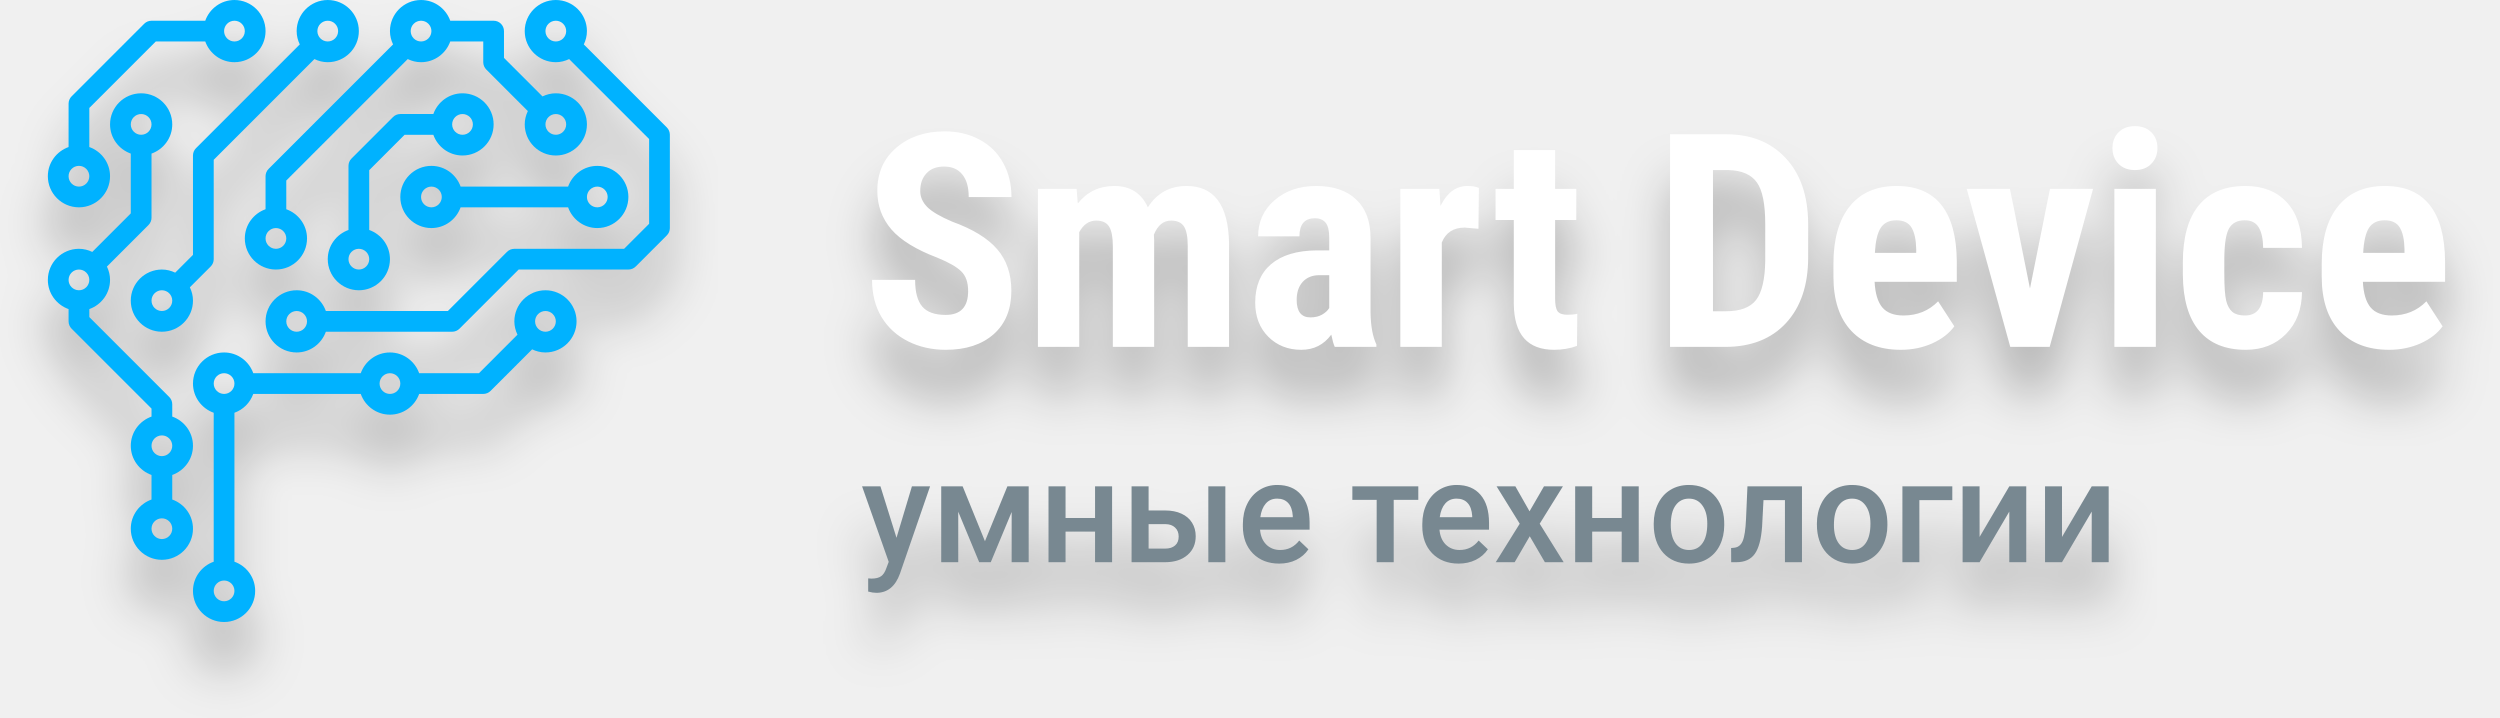
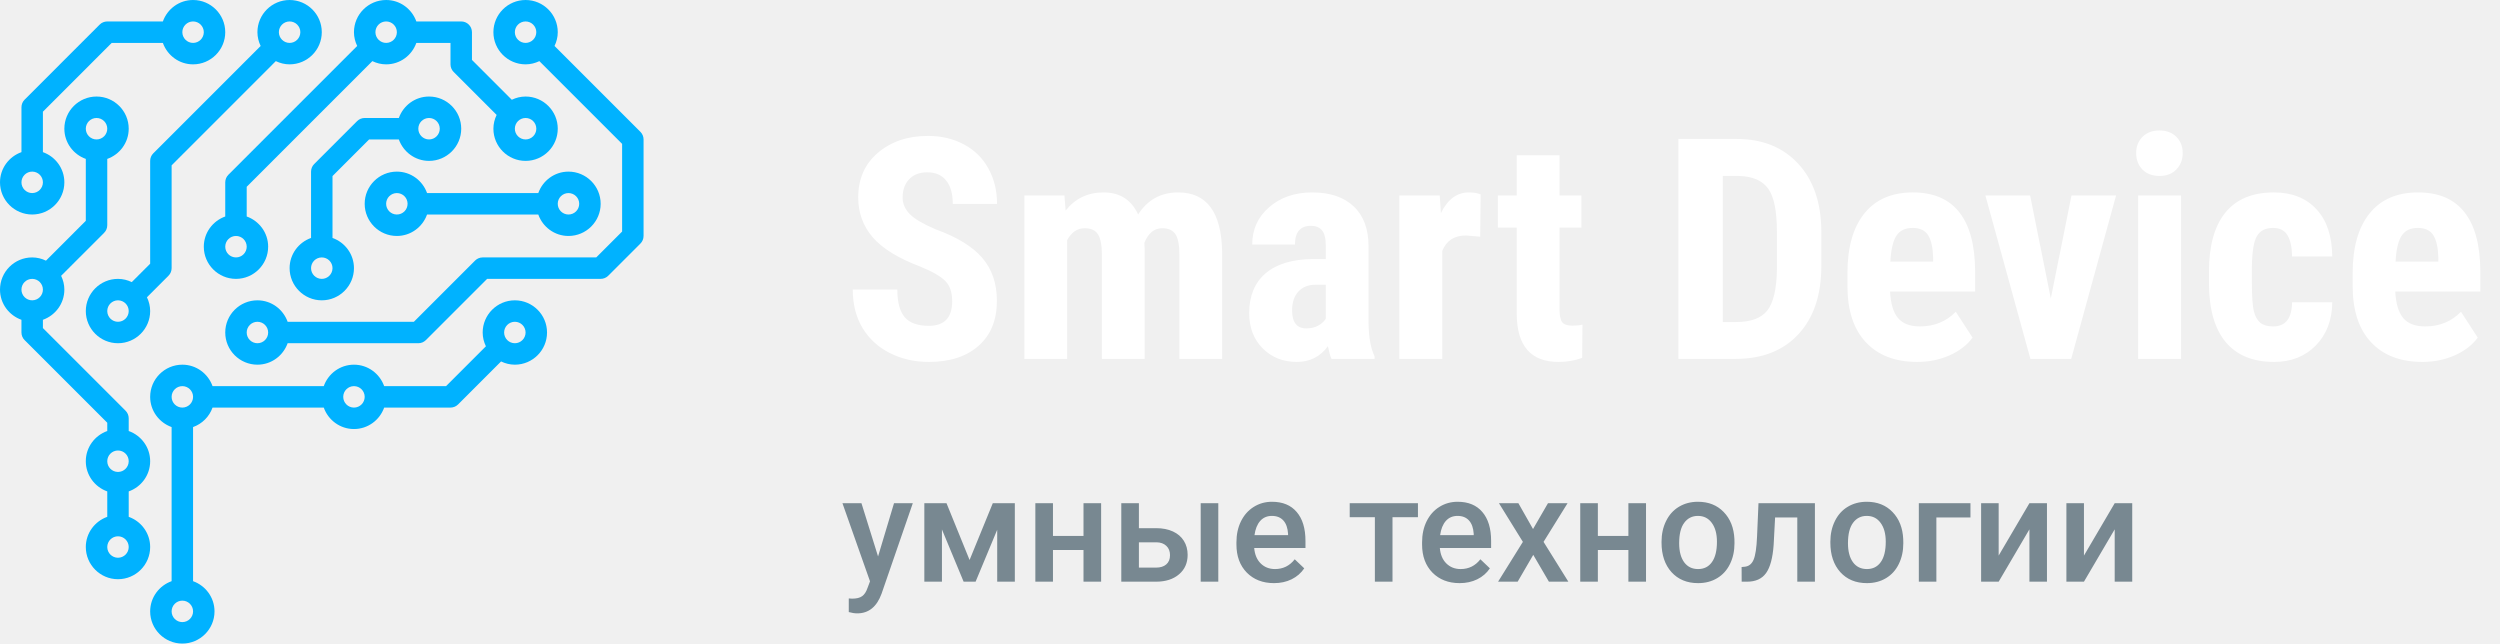
- <svg xmlns="http://www.w3.org/2000/svg" width="209" height="60" viewBox="0 0 209 60" fill="none">
-   <g filter="url(#filter0_d)">
-     <path d="M80.936 24.337C80.936 23.613 80.748 23.067 80.374 22.701C80.008 22.327 79.336 21.94 78.36 21.541C76.578 20.866 75.296 20.077 74.515 19.173C73.733 18.262 73.343 17.188 73.343 15.951C73.343 14.453 73.872 13.253 74.93 12.35C75.996 11.438 77.347 10.982 78.982 10.982C80.073 10.982 81.045 11.214 81.9 11.678C82.754 12.134 83.409 12.781 83.865 13.619C84.329 14.457 84.561 15.409 84.561 16.476H80.984C80.984 15.646 80.805 15.015 80.447 14.584C80.097 14.144 79.589 13.924 78.921 13.924C78.295 13.924 77.806 14.111 77.457 14.486C77.107 14.852 76.932 15.348 76.932 15.975C76.932 16.463 77.127 16.907 77.518 17.306C77.908 17.696 78.6 18.103 79.593 18.526C81.326 19.153 82.584 19.922 83.365 20.834C84.154 21.745 84.549 22.905 84.549 24.312C84.549 25.859 84.056 27.067 83.072 27.938C82.087 28.809 80.748 29.244 79.056 29.244C77.908 29.244 76.862 29.008 75.918 28.536C74.974 28.064 74.234 27.389 73.697 26.51C73.168 25.631 72.903 24.593 72.903 23.397H76.504C76.504 24.422 76.704 25.167 77.103 25.631C77.501 26.095 78.152 26.327 79.056 26.327C80.309 26.327 80.936 25.663 80.936 24.337ZM90.005 15.792L90.103 17.013C90.876 16.036 91.897 15.548 93.167 15.548C94.485 15.548 95.417 16.142 95.962 17.33C96.719 16.142 97.797 15.548 99.197 15.548C101.508 15.548 102.693 17.147 102.75 20.345V29H99.295V20.565C99.295 19.8 99.189 19.255 98.978 18.929C98.766 18.604 98.408 18.441 97.903 18.441C97.26 18.441 96.78 18.836 96.463 19.625L96.487 20.04V29H93.033V20.589C93.033 19.832 92.931 19.287 92.728 18.954C92.524 18.612 92.162 18.441 91.641 18.441C91.047 18.441 90.575 18.762 90.225 19.405V29H86.77V15.792H90.005ZM111.587 29C111.49 28.797 111.392 28.455 111.294 27.975C110.676 28.821 109.838 29.244 108.78 29.244C107.673 29.244 106.753 28.878 106.021 28.145C105.297 27.413 104.935 26.465 104.935 25.301C104.935 23.918 105.374 22.848 106.253 22.091C107.14 21.334 108.414 20.947 110.074 20.931H111.124V19.869C111.124 19.275 111.022 18.856 110.818 18.612C110.615 18.368 110.318 18.246 109.927 18.246C109.065 18.246 108.633 18.75 108.633 19.759H105.179C105.179 18.539 105.634 17.534 106.546 16.744C107.465 15.947 108.625 15.548 110.025 15.548C111.473 15.548 112.592 15.926 113.382 16.683C114.179 17.432 114.578 18.506 114.578 19.906V26.119C114.594 27.259 114.757 28.15 115.066 28.793V29H111.587ZM109.549 26.534C109.931 26.534 110.257 26.457 110.525 26.302C110.794 26.148 110.993 25.965 111.124 25.753V23.006H110.293C109.708 23.006 109.244 23.194 108.902 23.568C108.568 23.942 108.401 24.443 108.401 25.069C108.401 26.046 108.784 26.534 109.549 26.534ZM123.599 19.125L122.452 19.027C121.508 19.027 120.869 19.442 120.535 20.272V29H117.068V15.792H120.328L120.425 17.22C120.971 16.105 121.723 15.548 122.684 15.548C123.074 15.548 123.392 15.601 123.636 15.707L123.599 19.125ZM130.008 12.545V15.792H131.778V18.392H130.008V24.947C130.008 25.468 130.077 25.826 130.215 26.021C130.362 26.217 130.639 26.314 131.045 26.314C131.379 26.314 131.652 26.286 131.863 26.229L131.839 28.915C131.253 29.134 130.618 29.244 129.935 29.244C127.705 29.244 126.578 27.966 126.553 25.411V18.392H125.027V15.792H126.553V12.545H130.008ZM139.615 29V11.227H144.314C146.39 11.227 148.042 11.886 149.271 13.204C150.507 14.523 151.138 16.329 151.163 18.624V21.505C151.163 23.84 150.544 25.676 149.307 27.01C148.078 28.337 146.382 29 144.217 29H139.615ZM143.204 14.217V26.021H144.278C145.474 26.021 146.316 25.708 146.805 25.081C147.293 24.447 147.549 23.356 147.574 21.81V18.722C147.574 17.061 147.342 15.906 146.878 15.255C146.414 14.596 145.625 14.25 144.51 14.217H143.204ZM158.914 29.244C157.14 29.244 155.757 28.715 154.764 27.657C153.771 26.599 153.274 25.086 153.274 23.116V22.066C153.274 19.983 153.73 18.376 154.642 17.245C155.553 16.113 156.859 15.548 158.56 15.548C160.22 15.548 161.469 16.081 162.308 17.147C163.146 18.205 163.573 19.776 163.589 21.859V23.556H156.717C156.766 24.532 156.981 25.248 157.364 25.704C157.746 26.152 158.336 26.375 159.134 26.375C160.289 26.375 161.254 25.981 162.027 25.191L163.382 27.279C162.959 27.865 162.344 28.341 161.539 28.707C160.733 29.065 159.858 29.244 158.914 29.244ZM156.741 21.139H160.196V20.821C160.18 20.032 160.049 19.434 159.805 19.027C159.561 18.62 159.138 18.416 158.536 18.416C157.933 18.416 157.494 18.632 157.217 19.064C156.949 19.495 156.79 20.186 156.741 21.139ZM169.705 24.117L171.377 15.792H174.979L171.353 29H168.057L164.419 15.792H168.033L169.705 24.117ZM180.228 29H176.761V15.792H180.228V29ZM176.602 12.374C176.602 11.837 176.773 11.398 177.115 11.056C177.457 10.714 177.912 10.543 178.482 10.543C179.052 10.543 179.507 10.714 179.849 11.056C180.191 11.398 180.362 11.837 180.362 12.374C180.362 12.903 180.191 13.342 179.849 13.692C179.515 14.042 179.06 14.217 178.482 14.217C177.904 14.217 177.444 14.042 177.103 13.692C176.769 13.342 176.602 12.903 176.602 12.374ZM187.674 26.375C188.675 26.375 189.183 25.724 189.2 24.422H192.447C192.431 25.863 191.987 27.026 191.116 27.914C190.245 28.801 189.122 29.244 187.747 29.244C186.046 29.244 184.748 28.715 183.853 27.657C182.958 26.599 182.502 25.041 182.486 22.982V21.932C182.486 19.857 182.925 18.274 183.804 17.184C184.691 16.093 185.997 15.548 187.723 15.548C189.179 15.548 190.327 15.999 191.165 16.903C192.003 17.798 192.431 19.072 192.447 20.724H189.2C189.192 19.983 189.069 19.413 188.833 19.015C188.597 18.616 188.207 18.416 187.662 18.416C187.059 18.416 186.628 18.632 186.368 19.064C186.107 19.487 185.969 20.313 185.953 21.541V22.884C185.953 23.959 186.006 24.711 186.111 25.143C186.217 25.566 186.392 25.879 186.636 26.082C186.88 26.278 187.226 26.375 187.674 26.375ZM199.734 29.244C197.96 29.244 196.577 28.715 195.584 27.657C194.591 26.599 194.095 25.086 194.095 23.116V22.066C194.095 19.983 194.55 18.376 195.462 17.245C196.373 16.113 197.68 15.548 199.38 15.548C201.041 15.548 202.29 16.081 203.128 17.147C203.966 18.205 204.393 19.776 204.41 21.859V23.556H197.537C197.586 24.532 197.802 25.248 198.184 25.704C198.567 26.152 199.157 26.375 199.954 26.375C201.11 26.375 202.074 25.981 202.847 25.191L204.202 27.279C203.779 27.865 203.165 28.341 202.359 28.707C201.553 29.065 200.678 29.244 199.734 29.244ZM197.562 21.139H201.016V20.821C201 20.032 200.87 19.434 200.625 19.027C200.381 18.62 199.958 18.416 199.356 18.416C198.754 18.416 198.314 18.632 198.038 19.064C197.769 19.495 197.61 20.186 197.562 21.139Z" fill="white" />
-   </g>
-   <g filter="url(#filter1_d)">
-     <path d="M74.947 44.961L76.236 40.66H77.754L75.234 47.961C74.848 49.027 74.191 49.56 73.266 49.56C73.059 49.56 72.83 49.525 72.58 49.455V48.353L72.85 48.371C73.209 48.371 73.478 48.305 73.658 48.172C73.842 48.043 73.986 47.824 74.092 47.516L74.297 46.971L72.07 40.66H73.606L74.947 44.961ZM82.342 45.248L84.217 40.66H85.998V47H84.574V42.805L82.828 47H81.861L80.109 42.781V47H78.686V40.66H80.478L82.342 45.248ZM92.971 47H91.547V44.44H89.08V47H87.656V40.66H89.08V43.303H91.547V40.66H92.971V47ZM96.023 42.676H97.418C97.938 42.676 98.391 42.766 98.777 42.945C99.164 43.125 99.457 43.377 99.656 43.701C99.859 44.025 99.961 44.402 99.961 44.832C99.961 45.484 99.731 46.008 99.269 46.402C98.809 46.797 98.195 46.996 97.43 47H94.6V40.66H96.023V42.676ZM102.439 47H101.016V40.66H102.439V47ZM96.023 43.818V45.863H97.412C97.76 45.863 98.033 45.777 98.232 45.605C98.436 45.43 98.537 45.182 98.537 44.861C98.537 44.541 98.438 44.289 98.238 44.105C98.043 43.918 97.777 43.822 97.441 43.818H96.023ZM106.939 47.117C106.037 47.117 105.305 46.834 104.742 46.268C104.184 45.697 103.904 44.94 103.904 43.994V43.818C103.904 43.185 104.025 42.621 104.268 42.125C104.514 41.625 104.857 41.236 105.299 40.959C105.74 40.682 106.232 40.543 106.775 40.543C107.639 40.543 108.305 40.818 108.773 41.369C109.246 41.92 109.482 42.699 109.482 43.707V44.281H105.34C105.383 44.805 105.557 45.219 105.861 45.523C106.17 45.828 106.557 45.98 107.021 45.98C107.674 45.98 108.205 45.717 108.615 45.19L109.383 45.922C109.129 46.301 108.789 46.596 108.363 46.807C107.941 47.014 107.467 47.117 106.939 47.117ZM106.77 41.685C106.379 41.685 106.062 41.822 105.82 42.096C105.582 42.369 105.43 42.75 105.363 43.238H108.076V43.133C108.045 42.656 107.918 42.297 107.695 42.055C107.473 41.809 107.164 41.685 106.77 41.685ZM118.57 41.791H116.514V47H115.09V41.791H113.057V40.66H118.57V41.791ZM121.939 47.117C121.037 47.117 120.305 46.834 119.742 46.268C119.184 45.697 118.904 44.94 118.904 43.994V43.818C118.904 43.185 119.025 42.621 119.268 42.125C119.514 41.625 119.857 41.236 120.299 40.959C120.74 40.682 121.232 40.543 121.775 40.543C122.639 40.543 123.305 40.818 123.773 41.369C124.246 41.92 124.482 42.699 124.482 43.707V44.281H120.34C120.383 44.805 120.557 45.219 120.861 45.523C121.17 45.828 121.557 45.98 122.021 45.98C122.674 45.98 123.205 45.717 123.615 45.19L124.383 45.922C124.129 46.301 123.789 46.596 123.363 46.807C122.941 47.014 122.467 47.117 121.939 47.117ZM121.77 41.685C121.379 41.685 121.062 41.822 120.82 42.096C120.582 42.369 120.43 42.75 120.363 43.238H123.076V43.133C123.045 42.656 122.918 42.297 122.695 42.055C122.473 41.809 122.164 41.685 121.77 41.685ZM127.869 42.746L129.076 40.66H130.658L128.719 43.783L130.723 47H129.152L127.887 44.832L126.627 47H125.045L127.049 43.783L125.115 40.66H126.686L127.869 42.746ZM136.998 47H135.574V44.44H133.107V47H131.684V40.66H133.107V43.303H135.574V40.66H136.998V47ZM138.252 43.772C138.252 43.15 138.375 42.592 138.621 42.096C138.867 41.596 139.213 41.213 139.658 40.947C140.104 40.678 140.615 40.543 141.193 40.543C142.049 40.543 142.742 40.818 143.273 41.369C143.809 41.92 144.098 42.65 144.141 43.56L144.146 43.895C144.146 44.52 144.025 45.078 143.783 45.57C143.545 46.062 143.201 46.443 142.752 46.713C142.307 46.982 141.791 47.117 141.205 47.117C140.311 47.117 139.594 46.82 139.055 46.227C138.52 45.629 138.252 44.834 138.252 43.842V43.772ZM139.676 43.895C139.676 44.547 139.811 45.059 140.08 45.43C140.35 45.797 140.725 45.98 141.205 45.98C141.686 45.98 142.059 45.793 142.324 45.418C142.594 45.043 142.729 44.494 142.729 43.772C142.729 43.131 142.59 42.623 142.312 42.248C142.039 41.873 141.666 41.685 141.193 41.685C140.729 41.685 140.359 41.871 140.086 42.242C139.812 42.609 139.676 43.16 139.676 43.895ZM150.645 40.66V47H149.221V41.809H147.428L147.311 44.018C147.236 45.08 147.031 45.844 146.695 46.309C146.363 46.77 145.854 47 145.166 47H144.727L144.721 45.816L145.014 45.787C145.326 45.744 145.553 45.555 145.693 45.219C145.838 44.879 145.93 44.262 145.969 43.367L146.086 40.66H150.645ZM151.893 43.772C151.893 43.15 152.016 42.592 152.262 42.096C152.508 41.596 152.854 41.213 153.299 40.947C153.744 40.678 154.256 40.543 154.834 40.543C155.689 40.543 156.383 40.818 156.914 41.369C157.449 41.92 157.738 42.65 157.781 43.56L157.787 43.895C157.787 44.52 157.666 45.078 157.424 45.57C157.186 46.062 156.842 46.443 156.393 46.713C155.947 46.982 155.432 47.117 154.846 47.117C153.951 47.117 153.234 46.82 152.695 46.227C152.16 45.629 151.893 44.834 151.893 43.842V43.772ZM153.316 43.895C153.316 44.547 153.451 45.059 153.721 45.43C153.99 45.797 154.365 45.98 154.846 45.98C155.326 45.98 155.699 45.793 155.965 45.418C156.234 45.043 156.369 44.494 156.369 43.772C156.369 43.131 156.23 42.623 155.953 42.248C155.68 41.873 155.307 41.685 154.834 41.685C154.369 41.685 154 41.871 153.727 42.242C153.453 42.609 153.316 43.16 153.316 43.895ZM163.213 41.809H160.459V47H159.041V40.66H163.213V41.809ZM167.977 40.66H169.395V47H167.977V42.77L165.492 47H164.074V40.66H165.492V44.891L167.977 40.66ZM174.867 40.66H176.285V47H174.867V42.77L172.383 47H170.965V40.66H172.383V44.891L174.867 40.66Z" fill="#788891" />
-   </g>
-   <g filter="url(#filter2_d)">
-     <path d="M36.067 13.867C37.195 13.867 38.148 14.594 38.507 15.6H47.493C47.852 14.594 48.805 13.867 49.933 13.867C51.367 13.867 52.533 15.033 52.533 16.466C52.533 17.9 51.367 19.066 49.933 19.066C48.805 19.066 47.852 18.339 47.493 17.333H38.506C38.148 18.339 37.194 19.066 36.066 19.066C34.632 19.066 33.466 17.9 33.466 16.466C33.466 15.033 34.633 13.867 36.067 13.867ZM49.933 17.333C50.411 17.333 50.8 16.945 50.8 16.466C50.8 15.988 50.411 15.6 49.933 15.6C49.456 15.6 49.067 15.988 49.067 16.466C49.067 16.945 49.456 17.333 49.933 17.333ZM36.067 17.333C36.544 17.333 36.933 16.945 36.933 16.466C36.933 15.988 36.544 15.6 36.067 15.6C35.589 15.6 35.2 15.988 35.2 16.466C35.2 16.945 35.589 17.333 36.067 17.333Z" fill="#00B2FF" />
-     <path d="M29.133 19.226V13.867C29.133 13.636 29.224 13.416 29.387 13.254L32.854 9.787C33.016 9.624 33.237 9.533 33.467 9.533H36.226C36.585 8.527 37.538 7.8 38.667 7.8C40.1 7.8 41.267 8.966 41.267 10.4C41.267 11.833 40.1 13 38.667 13C37.538 13 36.585 12.273 36.226 11.267H33.825L30.867 14.225V19.226C31.873 19.585 32.6 20.538 32.6 21.666C32.6 23.1 31.433 24.266 30 24.266C28.567 24.266 27.4 23.1 27.4 21.666C27.4 20.538 28.127 19.585 29.133 19.226ZM38.667 11.267C39.144 11.267 39.533 10.878 39.533 10.4C39.533 9.921 39.144 9.533 38.667 9.533C38.189 9.533 37.8 9.921 37.8 10.4C37.8 10.878 38.189 11.267 38.667 11.267ZM30 22.533C30.477 22.533 30.867 22.145 30.867 21.666C30.867 21.188 30.477 20.8 30 20.8C29.522 20.8 29.133 21.188 29.133 21.666C29.133 22.145 29.522 22.533 30 22.533Z" fill="#00B2FF" />
-     <path d="M13.533 22.533C13.934 22.533 14.308 22.631 14.647 22.794L16.133 21.308V13C16.133 12.769 16.224 12.549 16.387 12.387L25.061 3.714C24.898 3.375 24.8 3 24.8 2.6C24.8 1.167 25.966 0 27.4 0C28.834 0 30 1.167 30 2.6C30 4.033 28.834 5.2 27.4 5.2C27 5.2 26.625 5.102 26.286 4.939L17.867 13.359V21.666C17.867 21.897 17.776 22.117 17.613 22.279L15.873 24.019C16.035 24.358 16.133 24.733 16.133 25.133C16.133 26.566 14.967 27.733 13.533 27.733C12.1 27.733 10.933 26.566 10.933 25.133C10.933 23.7 12.1 22.533 13.533 22.533ZM27.4 3.467C27.878 3.467 28.267 3.078 28.267 2.6C28.267 2.122 27.878 1.733 27.4 1.733C26.922 1.733 26.533 2.122 26.533 2.6C26.533 3.078 26.922 3.467 27.4 3.467ZM13.533 26C14.011 26 14.4 25.611 14.4 25.133C14.4 24.654 14.011 24.266 13.533 24.266C13.056 24.266 12.667 24.654 12.667 25.133C12.667 25.611 13.056 26 13.533 26Z" fill="#00B2FF" />
-     <path d="M5.733 12.293V8.667C5.733 8.436 5.824 8.216 5.987 8.054L12.054 1.987C12.216 1.824 12.437 1.733 12.667 1.733H17.159C17.518 0.727 18.472 0 19.6 0C21.033 0 22.2 1.167 22.2 2.6C22.2 4.033 21.033 5.2 19.6 5.2C18.472 5.2 17.518 4.473 17.159 3.467H13.025L7.467 9.025V12.293C8.473 12.651 9.2 13.605 9.2 14.733C9.2 16.166 8.033 17.333 6.6 17.333C5.166 17.333 4 16.166 4 14.733C4 13.605 4.727 12.651 5.733 12.293ZM19.6 3.467C20.078 3.467 20.467 3.078 20.467 2.6C20.467 2.122 20.078 1.733 19.6 1.733C19.122 1.733 18.733 2.122 18.733 2.6C18.733 3.078 19.122 3.467 19.6 3.467ZM6.6 15.6C7.077 15.6 7.467 15.211 7.467 14.733C7.467 14.255 7.077 13.866 6.6 13.866C6.122 13.866 5.733 14.255 5.733 14.733C5.733 15.211 6.122 15.6 6.6 15.6Z" fill="#00B2FF" />
-     <path d="M17.866 46.959V34.507C16.86 34.148 16.133 33.194 16.133 32.066C16.133 30.633 17.3 29.466 18.733 29.466C19.862 29.466 20.815 30.193 21.174 31.2H30.159C30.518 30.193 31.472 29.466 32.6 29.466C33.728 29.466 34.682 30.193 35.041 31.2H40.041L43.261 27.98C43.098 27.641 43 27.267 43 26.866C43 25.433 44.166 24.266 45.6 24.266C47.033 24.266 48.2 25.433 48.2 26.866C48.2 28.3 47.033 29.466 45.6 29.466C45.2 29.466 44.825 29.368 44.486 29.205L41.013 32.679C40.851 32.842 40.63 32.933 40.4 32.933H35.041C34.682 33.939 33.728 34.666 32.6 34.666C31.472 34.666 30.518 33.939 30.159 32.933H21.173C20.911 33.667 20.333 34.245 19.599 34.507V46.959C20.605 47.318 21.332 48.272 21.332 49.4C21.332 50.834 20.166 52 18.732 52C17.299 52 16.132 50.834 16.132 49.4C16.132 48.272 16.86 47.318 17.866 46.959ZM45.6 27.733C46.078 27.733 46.467 27.345 46.467 26.866C46.467 26.388 46.078 26 45.6 26C45.122 26 44.733 26.388 44.733 26.866C44.733 27.345 45.122 27.733 45.6 27.733ZM32.6 32.933C33.078 32.933 33.467 32.544 33.467 32.066C33.467 31.588 33.078 31.2 32.6 31.2C32.122 31.2 31.733 31.588 31.733 32.066C31.733 32.544 32.122 32.933 32.6 32.933ZM18.733 50.266C19.211 50.266 19.6 49.877 19.6 49.399C19.6 48.921 19.211 48.532 18.733 48.532C18.256 48.532 17.867 48.921 17.867 49.399C17.867 49.877 18.256 50.266 18.733 50.266ZM18.733 32.933C19.211 32.933 19.6 32.544 19.6 32.066C19.6 31.588 19.211 31.2 18.733 31.2C18.256 31.2 17.867 31.588 17.867 32.066C17.867 32.544 18.256 32.933 18.733 32.933Z" fill="#00B2FF" />
-     <path d="M22.2 17.492V14.733C22.2 14.503 22.291 14.282 22.454 14.12L32.861 3.714C32.698 3.375 32.6 3 32.6 2.6C32.6 1.167 33.767 0 35.2 0C36.328 0 37.282 0.727 37.641 1.733H41.267C41.745 1.733 42.133 2.121 42.133 2.6V4.841L45.353 8.061C45.692 7.898 46.066 7.8 46.467 7.8C47.9 7.8 49.067 8.966 49.067 10.4C49.067 11.833 47.9 13 46.467 13C45.033 13 43.867 11.833 43.867 10.4C43.867 9.999 43.965 9.625 44.127 9.286L40.654 5.813C40.491 5.651 40.4 5.43 40.4 5.2V3.467H37.641C37.282 4.473 36.328 5.2 35.2 5.2C34.8 5.2 34.425 5.102 34.086 4.939L23.933 15.092V17.492C24.939 17.851 25.667 18.805 25.667 19.933C25.667 21.366 24.5 22.533 23.067 22.533C21.633 22.533 20.467 21.366 20.467 19.933C20.467 18.805 21.194 17.851 22.2 17.492ZM46.467 11.267C46.944 11.267 47.333 10.878 47.333 10.4C47.333 9.921 46.944 9.533 46.467 9.533C45.989 9.533 45.6 9.921 45.6 10.4C45.6 10.878 45.989 11.267 46.467 11.267ZM35.2 3.467C35.678 3.467 36.067 3.078 36.067 2.6C36.067 2.122 35.678 1.733 35.2 1.733C34.722 1.733 34.333 2.122 34.333 2.6C34.333 3.078 34.722 3.467 35.2 3.467ZM23.067 20.8C23.544 20.8 23.933 20.411 23.933 19.933C23.933 19.455 23.544 19.066 23.067 19.066C22.589 19.066 22.2 19.455 22.2 19.933C22.2 20.411 22.589 20.8 23.067 20.8Z" fill="#00B2FF" />
-     <path d="M24.8 24.266C25.928 24.266 26.882 24.993 27.241 26H37.441L42.387 21.054C42.549 20.891 42.77 20.8 43 20.8H52.175L54.267 18.708V11.625L47.58 4.939C47.242 5.102 46.867 5.2 46.467 5.2C45.033 5.2 43.867 4.033 43.867 2.6C43.867 1.167 45.033 0 46.467 0C47.9 0 49.067 1.167 49.067 2.6C49.067 3 48.969 3.375 48.806 3.714L55.746 10.654C55.909 10.816 56 11.036 56 11.267V19.066C56 19.297 55.909 19.517 55.746 19.679L53.146 22.279C52.984 22.442 52.763 22.533 52.533 22.533H43.359L38.413 27.479C38.251 27.642 38.03 27.733 37.8 27.733H27.241C26.882 28.739 25.928 29.466 24.8 29.466C23.366 29.466 22.2 28.3 22.2 26.866C22.2 25.433 23.366 24.266 24.8 24.266ZM46.467 1.733C45.989 1.733 45.6 2.122 45.6 2.6C45.6 3.078 45.989 3.467 46.467 3.467C46.944 3.467 47.333 3.078 47.333 2.6C47.333 2.122 46.944 1.733 46.467 1.733ZM24.8 27.733C25.277 27.733 25.667 27.345 25.667 26.866C25.667 26.388 25.277 26 24.8 26C24.323 26 23.933 26.388 23.933 26.866C23.933 27.345 24.323 27.733 24.8 27.733Z" fill="#00B2FF" />
-     <path d="M6.6 20.8C7 20.8 7.375 20.898 7.714 21.061L10.933 17.841V12.84C9.927 12.482 9.2 11.528 9.2 10.4C9.2 8.966 10.367 7.8 11.8 7.8C13.233 7.8 14.4 8.966 14.4 10.4C14.4 11.528 13.673 12.482 12.667 12.84V18.2C12.667 18.43 12.576 18.65 12.413 18.812L8.939 22.286C9.102 22.625 9.2 22.999 9.2 23.4C9.2 24.528 8.473 25.481 7.467 25.84V26.508L14.146 33.187C14.309 33.349 14.4 33.569 14.4 33.8V34.826C15.406 35.184 16.133 36.138 16.133 37.266C16.133 38.395 15.406 39.348 14.4 39.707V41.76C15.406 42.118 16.133 43.072 16.133 44.2C16.133 45.634 14.967 46.8 13.533 46.8C12.1 46.8 10.933 45.634 10.933 44.2C10.933 43.072 11.66 42.118 12.667 41.76V39.707C11.66 39.348 10.933 38.395 10.933 37.266C10.933 36.138 11.66 35.184 12.667 34.826V34.158L5.987 27.479C5.824 27.317 5.733 27.097 5.733 26.866V25.84C4.727 25.481 4 24.528 4 23.4C4 21.966 5.167 20.8 6.6 20.8ZM11.8 11.267C12.277 11.267 12.667 10.878 12.667 10.4C12.667 9.921 12.277 9.533 11.8 9.533C11.322 9.533 10.933 9.921 10.933 10.4C10.933 10.878 11.322 11.267 11.8 11.267ZM13.533 45.066C14.011 45.066 14.4 44.678 14.4 44.199C14.4 43.721 14.011 43.333 13.533 43.333C13.056 43.333 12.667 43.721 12.667 44.199C12.667 44.678 13.056 45.066 13.533 45.066ZM13.533 38.133C14.011 38.133 14.4 37.745 14.4 37.266C14.4 36.788 14.011 36.4 13.533 36.4C13.056 36.4 12.667 36.788 12.667 37.266C12.667 37.745 13.056 38.133 13.533 38.133ZM6.6 24.266C7.077 24.266 7.467 23.878 7.467 23.4C7.467 22.921 7.077 22.533 6.6 22.533C6.122 22.533 5.733 22.921 5.733 23.4C5.733 23.878 6.122 24.266 6.6 24.266Z" fill="#00B2FF" />
-   </g>
-   <defs>
-     <filter id="filter0_d" x="68.903" y="10.543" width="139.506" height="26.701" filterUnits="userSpaceOnUse" color-interpolation-filters="sRGB">
-       <feFlood flood-opacity="0" result="BackgroundImageFix" />
-       <feColorMatrix in="SourceAlpha" type="matrix" values="0 0 0 0 0 0 0 0 0 0 0 0 0 0 0 0 0 0 127 0" />
-       <feOffset dy="4" />
-       <feGaussianBlur stdDeviation="2" />
-       <feColorMatrix type="matrix" values="0 0 0 0 0 0 0 0 0 0 0 0 0 0 0 0 0 0 0.25 0" />
-       <feBlend mode="normal" in2="BackgroundImageFix" result="effect1_dropShadow" />
-       <feBlend mode="normal" in="SourceGraphic" in2="effect1_dropShadow" result="shape" />
-     </filter>
-     <filter id="filter1_d" x="68.07" y="40.543" width="112.215" height="17.018" filterUnits="userSpaceOnUse" color-interpolation-filters="sRGB">
-       <feFlood flood-opacity="0" result="BackgroundImageFix" />
-       <feColorMatrix in="SourceAlpha" type="matrix" values="0 0 0 0 0 0 0 0 0 0 0 0 0 0 0 0 0 0 127 0" />
-       <feOffset dy="4" />
-       <feGaussianBlur stdDeviation="2" />
-       <feColorMatrix type="matrix" values="0 0 0 0 0 0 0 0 0 0 0 0 0 0 0 0 0 0 0.25 0" />
-       <feBlend mode="normal" in2="BackgroundImageFix" result="effect1_dropShadow" />
-       <feBlend mode="normal" in="SourceGraphic" in2="effect1_dropShadow" result="shape" />
-     </filter>
-     <filter id="filter2_d" x="0" y="0" width="60" height="60" filterUnits="userSpaceOnUse" color-interpolation-filters="sRGB">
-       <feFlood flood-opacity="0" result="BackgroundImageFix" />
-       <feColorMatrix in="SourceAlpha" type="matrix" values="0 0 0 0 0 0 0 0 0 0 0 0 0 0 0 0 0 0 127 0" />
-       <feOffset dy="4" />
-       <feGaussianBlur stdDeviation="2" />
-       <feColorMatrix type="matrix" values="0 0 0 0 0 0 0 0 0 0 0 0 0 0 0 0 0 0 0.25 0" />
-       <feBlend mode="normal" in2="BackgroundImageFix" result="effect1_dropShadow" />
-       <feBlend mode="normal" in="SourceGraphic" in2="effect1_dropShadow" result="shape" />
-     </filter>
-   </defs>
+ <svg xmlns="http://www.w3.org/2000/svg" width="202" height="52" viewBox="0 0 202 52" fill="none">
+   <path d="M76.936 24.337C76.936 23.613 76.748 23.067 76.374 22.701C76.008 22.327 75.336 21.94 74.36 21.541C72.578 20.866 71.296 20.077 70.515 19.173C69.733 18.262 69.343 17.188 69.343 15.951C69.343 14.453 69.872 13.253 70.93 12.35C71.996 11.438 73.347 10.982 74.982 10.982C76.073 10.982 77.045 11.214 77.9 11.678C78.754 12.134 79.409 12.781 79.865 13.619C80.329 14.457 80.561 15.409 80.561 16.476H76.984C76.984 15.646 76.805 15.015 76.447 14.584C76.097 14.144 75.589 13.924 74.921 13.924C74.295 13.924 73.806 14.111 73.457 14.486C73.107 14.852 72.932 15.348 72.932 15.975C72.932 16.463 73.127 16.907 73.518 17.306C73.908 17.696 74.6 18.103 75.593 18.526C77.326 19.153 78.584 19.922 79.365 20.834C80.154 21.745 80.549 22.905 80.549 24.312C80.549 25.859 80.056 27.067 79.072 27.938C78.087 28.809 76.748 29.244 75.056 29.244C73.908 29.244 72.862 29.008 71.918 28.536C70.974 28.064 70.234 27.389 69.697 26.51C69.168 25.631 68.903 24.593 68.903 23.397H72.504C72.504 24.422 72.704 25.167 73.103 25.631C73.501 26.095 74.152 26.327 75.056 26.327C76.309 26.327 76.936 25.663 76.936 24.337ZM86.005 15.792L86.103 17.013C86.876 16.036 87.897 15.548 89.167 15.548C90.485 15.548 91.417 16.142 91.962 17.33C92.719 16.142 93.797 15.548 95.197 15.548C97.508 15.548 98.692 17.147 98.749 20.345V29H95.295V20.565C95.295 19.8 95.189 19.255 94.978 18.929C94.766 18.604 94.408 18.441 93.903 18.441C93.26 18.441 92.78 18.836 92.463 19.625L92.487 20.04V29H89.033V20.589C89.033 19.832 88.931 19.287 88.728 18.954C88.524 18.612 88.162 18.441 87.641 18.441C87.047 18.441 86.575 18.762 86.225 19.405V29H82.77V15.792H86.005ZM107.587 29C107.49 28.797 107.392 28.455 107.294 27.975C106.676 28.821 105.838 29.244 104.78 29.244C103.673 29.244 102.753 28.878 102.021 28.145C101.297 27.413 100.935 26.465 100.935 25.301C100.935 23.918 101.374 22.848 102.253 22.091C103.14 21.334 104.414 20.947 106.074 20.931H107.124V19.869C107.124 19.275 107.022 18.856 106.818 18.612C106.615 18.368 106.318 18.246 105.927 18.246C105.065 18.246 104.633 18.75 104.633 19.759H101.179C101.179 18.539 101.634 17.534 102.546 16.744C103.465 15.947 104.625 15.548 106.025 15.548C107.473 15.548 108.592 15.926 109.382 16.683C110.179 17.432 110.578 18.506 110.578 19.906V26.119C110.594 27.259 110.757 28.15 111.066 28.793V29H107.587ZM105.549 26.534C105.931 26.534 106.257 26.457 106.525 26.302C106.794 26.148 106.993 25.965 107.124 25.753V23.006H106.293C105.708 23.006 105.244 23.194 104.902 23.568C104.568 23.942 104.401 24.443 104.401 25.069C104.401 26.046 104.784 26.534 105.549 26.534ZM119.599 19.125L118.452 19.027C117.508 19.027 116.869 19.442 116.535 20.272V29H113.068V15.792H116.328L116.425 17.22C116.971 16.105 117.723 15.548 118.684 15.548C119.074 15.548 119.392 15.601 119.636 15.707L119.599 19.125ZM126.008 12.545V15.792H127.778V18.392H126.008V24.947C126.008 25.468 126.077 25.826 126.215 26.021C126.362 26.217 126.639 26.314 127.045 26.314C127.379 26.314 127.652 26.286 127.863 26.229L127.839 28.915C127.253 29.134 126.618 29.244 125.935 29.244C123.705 29.244 122.578 27.966 122.553 25.411V18.392H121.027V15.792H122.553V12.545H126.008ZM135.615 29V11.227H140.314C142.39 11.227 144.042 11.886 145.271 13.204C146.507 14.523 147.138 16.329 147.163 18.624V21.505C147.163 23.84 146.544 25.676 145.307 27.01C144.078 28.337 142.382 29 140.217 29H135.615ZM139.204 14.217V26.021H140.278C141.474 26.021 142.316 25.708 142.805 25.081C143.293 24.447 143.549 23.356 143.574 21.81V18.722C143.574 17.061 143.342 15.906 142.878 15.255C142.414 14.596 141.625 14.25 140.51 14.217H139.204ZM154.914 29.244C153.14 29.244 151.757 28.715 150.764 27.657C149.771 26.599 149.274 25.086 149.274 23.116V22.066C149.274 19.983 149.73 18.376 150.642 17.245C151.553 16.113 152.859 15.548 154.56 15.548C156.22 15.548 157.469 16.081 158.308 17.147C159.146 18.205 159.573 19.776 159.589 21.859V23.556H152.717C152.766 24.532 152.981 25.248 153.364 25.704C153.746 26.152 154.336 26.375 155.134 26.375C156.289 26.375 157.254 25.981 158.027 25.191L159.382 27.279C158.959 27.865 158.344 28.341 157.539 28.707C156.733 29.065 155.858 29.244 154.914 29.244ZM152.741 21.139H156.196V20.821C156.18 20.032 156.049 19.434 155.805 19.027C155.561 18.62 155.138 18.416 154.536 18.416C153.933 18.416 153.494 18.632 153.217 19.064C152.949 19.495 152.79 20.186 152.741 21.139ZM165.705 24.117L167.377 15.792H170.979L167.353 29H164.057L160.419 15.792H164.033L165.705 24.117ZM176.228 29H172.761V15.792H176.228V29ZM172.602 12.374C172.602 11.837 172.773 11.398 173.115 11.056C173.457 10.714 173.912 10.543 174.482 10.543C175.052 10.543 175.507 10.714 175.849 11.056C176.191 11.398 176.362 11.837 176.362 12.374C176.362 12.903 176.191 13.342 175.849 13.692C175.515 14.042 175.06 14.217 174.482 14.217C173.904 14.217 173.444 14.042 173.103 13.692C172.769 13.342 172.602 12.903 172.602 12.374ZM183.674 26.375C184.675 26.375 185.183 25.724 185.2 24.422H188.447C188.431 25.863 187.987 27.026 187.116 27.914C186.245 28.801 185.122 29.244 183.747 29.244C182.046 29.244 180.748 28.715 179.853 27.657C178.958 26.599 178.502 25.041 178.486 22.982V21.932C178.486 19.857 178.925 18.274 179.804 17.184C180.691 16.093 181.997 15.548 183.723 15.548C185.179 15.548 186.327 15.999 187.165 16.903C188.003 17.798 188.431 19.072 188.447 20.724H185.2C185.192 19.983 185.069 19.413 184.833 19.015C184.597 18.616 184.207 18.416 183.662 18.416C183.059 18.416 182.628 18.632 182.368 19.064C182.107 19.487 181.969 20.313 181.953 21.541V22.884C181.953 23.959 182.006 24.711 182.111 25.143C182.217 25.566 182.392 25.879 182.636 26.082C182.88 26.278 183.226 26.375 183.674 26.375ZM195.734 29.244C193.96 29.244 192.577 28.715 191.584 27.657C190.591 26.599 190.095 25.086 190.095 23.116V22.066C190.095 19.983 190.55 18.376 191.462 17.245C192.373 16.113 193.68 15.548 195.38 15.548C197.041 15.548 198.29 16.081 199.128 17.147C199.966 18.205 200.393 19.776 200.41 21.859V23.556H193.537C193.586 24.532 193.802 25.248 194.184 25.704C194.567 26.152 195.157 26.375 195.954 26.375C197.11 26.375 198.074 25.981 198.847 25.191L200.202 27.279C199.779 27.865 199.165 28.341 198.359 28.707C197.553 29.065 196.678 29.244 195.734 29.244ZM193.562 21.139H197.016V20.821C197 20.032 196.87 19.434 196.625 19.027C196.381 18.62 195.958 18.416 195.356 18.416C194.754 18.416 194.314 18.632 194.038 19.064C193.769 19.495 193.61 20.186 193.562 21.139Z" fill="white" />
+   <path d="M70.947 44.961L72.236 40.66H73.754L71.234 47.961C70.848 49.027 70.191 49.56 69.266 49.56C69.059 49.56 68.83 49.525 68.58 49.455V48.353L68.85 48.371C69.209 48.371 69.478 48.305 69.658 48.172C69.842 48.043 69.986 47.824 70.092 47.516L70.297 46.971L68.07 40.66H69.606L70.947 44.961ZM78.342 45.248L80.217 40.66H81.998V47H80.574V42.805L78.828 47H77.861L76.109 42.781V47H74.686V40.66H76.478L78.342 45.248ZM88.971 47H87.547V44.44H85.08V47H83.656V40.66H85.08V43.303H87.547V40.66H88.971V47ZM92.023 42.676H93.418C93.938 42.676 94.391 42.766 94.777 42.945C95.164 43.125 95.457 43.377 95.656 43.701C95.859 44.025 95.961 44.402 95.961 44.832C95.961 45.484 95.731 46.008 95.269 46.402C94.809 46.797 94.195 46.996 93.43 47H90.6V40.66H92.023V42.676ZM98.439 47H97.016V40.66H98.439V47ZM92.023 43.818V45.863H93.412C93.76 45.863 94.033 45.777 94.232 45.605C94.436 45.43 94.537 45.182 94.537 44.861C94.537 44.541 94.438 44.289 94.238 44.105C94.043 43.918 93.777 43.822 93.441 43.818H92.023ZM102.939 47.117C102.037 47.117 101.305 46.834 100.742 46.268C100.184 45.697 99.904 44.94 99.904 43.994V43.818C99.904 43.185 100.025 42.621 100.268 42.125C100.514 41.625 100.857 41.236 101.299 40.959C101.74 40.682 102.232 40.543 102.775 40.543C103.639 40.543 104.305 40.818 104.773 41.369C105.246 41.92 105.482 42.699 105.482 43.707V44.281H101.34C101.383 44.805 101.557 45.219 101.861 45.523C102.17 45.828 102.557 45.98 103.021 45.98C103.674 45.98 104.205 45.717 104.615 45.19L105.383 45.922C105.129 46.301 104.789 46.596 104.363 46.807C103.941 47.014 103.467 47.117 102.939 47.117ZM102.77 41.685C102.379 41.685 102.062 41.822 101.82 42.096C101.582 42.369 101.43 42.75 101.363 43.238H104.076V43.133C104.045 42.656 103.918 42.297 103.695 42.055C103.473 41.809 103.164 41.685 102.77 41.685ZM114.57 41.791H112.514V47H111.09V41.791H109.057V40.66H114.57V41.791ZM117.939 47.117C117.037 47.117 116.305 46.834 115.742 46.268C115.184 45.697 114.904 44.94 114.904 43.994V43.818C114.904 43.185 115.025 42.621 115.268 42.125C115.514 41.625 115.857 41.236 116.299 40.959C116.74 40.682 117.232 40.543 117.775 40.543C118.639 40.543 119.305 40.818 119.773 41.369C120.246 41.92 120.482 42.699 120.482 43.707V44.281H116.34C116.383 44.805 116.557 45.219 116.861 45.523C117.17 45.828 117.557 45.98 118.021 45.98C118.674 45.98 119.205 45.717 119.615 45.19L120.383 45.922C120.129 46.301 119.789 46.596 119.363 46.807C118.941 47.014 118.467 47.117 117.939 47.117ZM117.77 41.685C117.379 41.685 117.062 41.822 116.82 42.096C116.582 42.369 116.43 42.75 116.363 43.238H119.076V43.133C119.045 42.656 118.918 42.297 118.695 42.055C118.473 41.809 118.164 41.685 117.77 41.685ZM123.869 42.746L125.076 40.66H126.658L124.719 43.783L126.723 47H125.152L123.887 44.832L122.627 47H121.045L123.049 43.783L121.115 40.66H122.686L123.869 42.746ZM132.998 47H131.574V44.44H129.107V47H127.684V40.66H129.107V43.303H131.574V40.66H132.998V47ZM134.252 43.772C134.252 43.15 134.375 42.592 134.621 42.096C134.867 41.596 135.213 41.213 135.658 40.947C136.104 40.678 136.615 40.543 137.193 40.543C138.049 40.543 138.742 40.818 139.273 41.369C139.809 41.92 140.098 42.65 140.141 43.56L140.146 43.895C140.146 44.52 140.025 45.078 139.783 45.57C139.545 46.062 139.201 46.443 138.752 46.713C138.307 46.982 137.791 47.117 137.205 47.117C136.311 47.117 135.594 46.82 135.055 46.227C134.52 45.629 134.252 44.834 134.252 43.842V43.772ZM135.676 43.895C135.676 44.547 135.811 45.059 136.08 45.43C136.35 45.797 136.725 45.98 137.205 45.98C137.686 45.98 138.059 45.793 138.324 45.418C138.594 45.043 138.729 44.494 138.729 43.772C138.729 43.131 138.59 42.623 138.312 42.248C138.039 41.873 137.666 41.685 137.193 41.685C136.729 41.685 136.359 41.871 136.086 42.242C135.812 42.609 135.676 43.16 135.676 43.895ZM146.645 40.66V47H145.221V41.809H143.428L143.311 44.018C143.236 45.08 143.031 45.844 142.695 46.309C142.363 46.77 141.854 47 141.166 47H140.727L140.721 45.816L141.014 45.787C141.326 45.744 141.553 45.555 141.693 45.219C141.838 44.879 141.93 44.262 141.969 43.367L142.086 40.66H146.645ZM147.893 43.772C147.893 43.15 148.016 42.592 148.262 42.096C148.508 41.596 148.854 41.213 149.299 40.947C149.744 40.678 150.256 40.543 150.834 40.543C151.689 40.543 152.383 40.818 152.914 41.369C153.449 41.92 153.738 42.65 153.781 43.56L153.787 43.895C153.787 44.52 153.666 45.078 153.424 45.57C153.186 46.062 152.842 46.443 152.393 46.713C151.947 46.982 151.432 47.117 150.846 47.117C149.951 47.117 149.234 46.82 148.695 46.227C148.16 45.629 147.893 44.834 147.893 43.842V43.772ZM149.316 43.895C149.316 44.547 149.451 45.059 149.721 45.43C149.99 45.797 150.365 45.98 150.846 45.98C151.326 45.98 151.699 45.793 151.965 45.418C152.234 45.043 152.369 44.494 152.369 43.772C152.369 43.131 152.23 42.623 151.953 42.248C151.68 41.873 151.307 41.685 150.834 41.685C150.369 41.685 150 41.871 149.727 42.242C149.453 42.609 149.316 43.16 149.316 43.895ZM159.213 41.809H156.459V47H155.041V40.66H159.213V41.809ZM163.977 40.66H165.395V47H163.977V42.77L161.492 47H160.074V40.66H161.492V44.891L163.977 40.66ZM170.867 40.66H172.285V47H170.867V42.77L168.383 47H166.965V40.66H168.383V44.891L170.867 40.66Z" fill="#788891" />
+   <path d="M32.066 13.867C33.195 13.867 34.148 14.594 34.507 15.6H43.493C43.852 14.594 44.805 13.867 45.933 13.867C47.367 13.867 48.533 15.033 48.533 16.466C48.533 17.9 47.367 19.066 45.933 19.066C44.805 19.066 43.852 18.339 43.493 17.333H34.506C34.147 18.339 33.194 19.066 32.066 19.066C30.632 19.066 29.466 17.9 29.466 16.466C29.466 15.033 30.633 13.867 32.066 13.867ZM45.933 17.333C46.411 17.333 46.8 16.945 46.8 16.466C46.8 15.988 46.411 15.6 45.933 15.6C45.456 15.6 45.066 15.988 45.066 16.466C45.066 16.945 45.456 17.333 45.933 17.333ZM32.066 17.333C32.544 17.333 32.933 16.945 32.933 16.466C32.933 15.988 32.544 15.6 32.066 15.6C31.589 15.6 31.2 15.988 31.2 16.466C31.2 16.945 31.589 17.333 32.066 17.333Z" fill="#00B2FF" />
+   <path d="M25.133 19.226V13.867C25.133 13.636 25.224 13.416 25.387 13.254L28.854 9.787C29.016 9.624 29.237 9.533 29.467 9.533H32.226C32.585 8.527 33.538 7.8 34.667 7.8C36.1 7.8 37.267 8.966 37.267 10.4C37.267 11.833 36.1 13 34.667 13C33.538 13 32.585 12.273 32.226 11.267H29.825L26.867 14.225V19.226C27.873 19.585 28.6 20.538 28.6 21.666C28.6 23.1 27.433 24.266 26 24.266C24.567 24.266 23.4 23.1 23.4 21.666C23.4 20.538 24.127 19.585 25.133 19.226ZM34.667 11.267C35.144 11.267 35.533 10.878 35.533 10.4C35.533 9.921 35.144 9.533 34.667 9.533C34.189 9.533 33.8 9.921 33.8 10.4C33.8 10.878 34.189 11.267 34.667 11.267ZM26 22.533C26.477 22.533 26.867 22.145 26.867 21.666C26.867 21.188 26.477 20.8 26 20.8C25.522 20.8 25.133 21.188 25.133 21.666C25.133 22.145 25.522 22.533 26 22.533Z" fill="#00B2FF" />
+   <path d="M9.533 22.533C9.934 22.533 10.308 22.631 10.647 22.794L12.133 21.308V13C12.133 12.769 12.224 12.549 12.387 12.387L21.061 3.714C20.898 3.375 20.8 3 20.8 2.6C20.8 1.167 21.966 0 23.4 0C24.834 0 26 1.167 26 2.6C26 4.033 24.834 5.2 23.4 5.2C23 5.2 22.625 5.102 22.286 4.939L13.867 13.359V21.666C13.867 21.897 13.776 22.117 13.613 22.279L11.873 24.019C12.035 24.358 12.133 24.733 12.133 25.133C12.133 26.566 10.967 27.733 9.533 27.733C8.1 27.733 6.933 26.566 6.933 25.133C6.933 23.7 8.1 22.533 9.533 22.533ZM23.4 3.467C23.878 3.467 24.267 3.078 24.267 2.6C24.267 2.122 23.878 1.733 23.4 1.733C22.922 1.733 22.533 2.122 22.533 2.6C22.533 3.078 22.922 3.467 23.4 3.467ZM9.533 26C10.011 26 10.4 25.611 10.4 25.133C10.4 24.654 10.011 24.266 9.533 24.266C9.056 24.266 8.667 24.654 8.667 25.133C8.667 25.611 9.056 26 9.533 26Z" fill="#00B2FF" />
+   <path d="M1.734 12.293V8.667C1.734 8.436 1.825 8.216 1.987 8.054L8.054 1.987C8.216 1.824 8.437 1.733 8.667 1.733H13.16C13.518 0.727 14.472 0 15.6 0C17.034 0 18.2 1.167 18.2 2.6C18.2 4.033 17.034 5.2 15.6 5.2C14.472 5.2 13.518 4.473 13.16 3.467H9.026L3.467 9.025V12.293C4.473 12.651 5.2 13.605 5.2 14.733C5.2 16.166 4.034 17.333 2.6 17.333C1.167 17.333 0 16.166 0 14.733C0 13.605 0.727 12.651 1.734 12.293ZM15.6 3.467C16.078 3.467 16.467 3.078 16.467 2.6C16.467 2.122 16.078 1.733 15.6 1.733C15.123 1.733 14.733 2.122 14.733 2.6C14.733 3.078 15.123 3.467 15.6 3.467ZM2.6 15.6C3.078 15.6 3.467 15.211 3.467 14.733C3.467 14.255 3.078 13.866 2.6 13.866C2.123 13.866 1.734 14.255 1.734 14.733C1.734 15.211 2.123 15.6 2.6 15.6Z" fill="#00B2FF" />
+   <path d="M13.866 46.959V34.507C12.861 34.148 12.133 33.194 12.133 32.066C12.133 30.633 13.3 29.466 14.733 29.466C15.862 29.466 16.815 30.193 17.174 31.2H26.16C26.518 30.193 27.472 29.466 28.6 29.466C29.729 29.466 30.682 30.193 31.041 31.2H36.041L39.261 27.98C39.098 27.641 39 27.267 39 26.866C39 25.433 40.167 24.266 41.6 24.266C43.034 24.266 44.2 25.433 44.2 26.866C44.2 28.3 43.034 29.466 41.6 29.466C41.2 29.466 40.825 29.368 40.486 29.205L37.013 32.679C36.851 32.842 36.63 32.933 36.4 32.933H31.041C30.682 33.939 29.729 34.666 28.6 34.666C27.472 34.666 26.518 33.939 26.16 32.933H17.173C16.912 33.667 16.333 34.245 15.599 34.507V46.959C16.605 47.318 17.333 48.272 17.333 49.4C17.333 50.834 16.166 52 14.733 52C13.299 52 12.133 50.834 12.133 49.4C12.133 48.272 12.86 47.318 13.866 46.959ZM41.6 27.733C42.078 27.733 42.467 27.345 42.467 26.866C42.467 26.388 42.078 26 41.6 26C41.123 26 40.733 26.388 40.733 26.866C40.733 27.345 41.123 27.733 41.6 27.733ZM28.6 32.933C29.078 32.933 29.467 32.544 29.467 32.066C29.467 31.588 29.078 31.2 28.6 31.2C28.123 31.2 27.733 31.588 27.733 32.066C27.733 32.544 28.123 32.933 28.6 32.933ZM14.733 50.266C15.211 50.266 15.6 49.877 15.6 49.399C15.6 48.921 15.211 48.532 14.733 48.532C14.256 48.532 13.867 48.921 13.867 49.399C13.867 49.877 14.256 50.266 14.733 50.266ZM14.733 32.933C15.211 32.933 15.6 32.544 15.6 32.066C15.6 31.588 15.211 31.2 14.733 31.2C14.256 31.2 13.867 31.588 13.867 32.066C13.867 32.544 14.256 32.933 14.733 32.933Z" fill="#00B2FF" />
+   <path d="M18.2 17.492V14.733C18.2 14.503 18.291 14.282 18.454 14.12L28.861 3.714C28.698 3.375 28.6 3 28.6 2.6C28.6 1.167 29.767 0 31.2 0C32.329 0 33.282 0.727 33.641 1.733H37.267C37.745 1.733 38.134 2.121 38.134 2.6V4.841L41.353 8.061C41.692 7.898 42.066 7.8 42.467 7.8C43.9 7.8 45.067 8.966 45.067 10.4C45.067 11.833 43.9 13 42.467 13C41.033 13 39.867 11.833 39.867 10.4C39.867 9.999 39.965 9.625 40.128 9.286L36.654 5.813C36.491 5.651 36.4 5.43 36.4 5.2V3.467H33.641C33.282 4.473 32.329 5.2 31.2 5.2C30.8 5.2 30.425 5.102 30.087 4.939L19.934 15.092V17.492C20.94 17.851 21.667 18.805 21.667 19.933C21.667 21.366 20.5 22.533 19.067 22.533C17.633 22.533 16.467 21.366 16.467 19.933C16.467 18.805 17.194 17.851 18.2 17.492ZM42.467 11.267C42.944 11.267 43.334 10.878 43.334 10.4C43.334 9.921 42.944 9.533 42.467 9.533C41.989 9.533 41.6 9.921 41.6 10.4C41.6 10.878 41.989 11.267 42.467 11.267ZM31.2 3.467C31.678 3.467 32.067 3.078 32.067 2.6C32.067 2.122 31.678 1.733 31.2 1.733C30.723 1.733 30.334 2.122 30.334 2.6C30.334 3.078 30.723 3.467 31.2 3.467ZM19.067 20.8C19.544 20.8 19.934 20.411 19.934 19.933C19.934 19.455 19.544 19.066 19.067 19.066C18.589 19.066 18.2 19.455 18.2 19.933C18.2 20.411 18.589 20.8 19.067 20.8Z" fill="#00B2FF" />
+   <path d="M20.8 24.266C21.928 24.266 22.882 24.993 23.241 26H33.441L38.387 21.054C38.549 20.891 38.77 20.8 39 20.8H48.175L50.267 18.708V11.625L43.58 4.939C43.242 5.102 42.867 5.2 42.467 5.2C41.033 5.2 39.867 4.033 39.867 2.6C39.867 1.167 41.033 0 42.467 0C43.9 0 45.067 1.167 45.067 2.6C45.067 3 44.969 3.375 44.806 3.714L51.746 10.654C51.909 10.816 52 11.036 52 11.267V19.066C52 19.297 51.909 19.517 51.746 19.679L49.146 22.279C48.984 22.442 48.763 22.533 48.533 22.533H39.359L34.413 27.479C34.251 27.642 34.03 27.733 33.8 27.733H23.241C22.882 28.739 21.928 29.466 20.8 29.466C19.366 29.466 18.2 28.3 18.2 26.866C18.2 25.433 19.366 24.266 20.8 24.266ZM42.467 1.733C41.989 1.733 41.6 2.122 41.6 2.6C41.6 3.078 41.989 3.467 42.467 3.467C42.944 3.467 43.333 3.078 43.333 2.6C43.333 2.122 42.944 1.733 42.467 1.733ZM20.8 27.733C21.277 27.733 21.667 27.345 21.667 26.866C21.667 26.388 21.277 26 20.8 26C20.323 26 19.933 26.388 19.933 26.866C19.933 27.345 20.323 27.733 20.8 27.733Z" fill="#00B2FF" />
+   <path d="M2.6 20.8C3 20.8 3.375 20.898 3.714 21.061L6.933 17.841V12.84C5.927 12.482 5.2 11.528 5.2 10.4C5.2 8.966 6.367 7.8 7.8 7.8C9.233 7.8 10.4 8.966 10.4 10.4C10.4 11.528 9.673 12.482 8.667 12.84V18.2C8.667 18.43 8.576 18.65 8.413 18.812L4.939 22.286C5.102 22.625 5.2 22.999 5.2 23.4C5.2 24.528 4.473 25.481 3.467 25.84V26.508L10.146 33.187C10.309 33.349 10.4 33.569 10.4 33.8V34.826C11.406 35.184 12.133 36.138 12.133 37.266C12.133 38.395 11.406 39.348 10.4 39.707V41.76C11.406 42.118 12.133 43.072 12.133 44.2C12.133 45.634 10.967 46.8 9.533 46.8C8.1 46.8 6.933 45.634 6.933 44.2C6.933 43.072 7.66 42.118 8.667 41.76V39.707C7.66 39.348 6.933 38.395 6.933 37.266C6.933 36.138 7.66 35.184 8.667 34.826V34.158L1.987 27.479C1.824 27.317 1.733 27.097 1.733 26.866V25.84C0.727 25.481 -3.24249e-05 24.528 -3.24249e-05 23.4C-3.24249e-05 21.966 1.167 20.8 2.6 20.8ZM7.8 11.267C8.277 11.267 8.667 10.878 8.667 10.4C8.667 9.921 8.277 9.533 7.8 9.533C7.322 9.533 6.933 9.921 6.933 10.4C6.933 10.878 7.322 11.267 7.8 11.267ZM9.533 45.066C10.011 45.066 10.4 44.678 10.4 44.199C10.4 43.721 10.011 43.333 9.533 43.333C9.056 43.333 8.667 43.721 8.667 44.199C8.667 44.678 9.056 45.066 9.533 45.066ZM9.533 38.133C10.011 38.133 10.4 37.745 10.4 37.266C10.4 36.788 10.011 36.4 9.533 36.4C9.056 36.4 8.667 36.788 8.667 37.266C8.667 37.745 9.056 38.133 9.533 38.133ZM2.6 24.266C3.078 24.266 3.467 23.878 3.467 23.4C3.467 22.921 3.078 22.533 2.6 22.533C2.122 22.533 1.733 22.921 1.733 23.4C1.733 23.878 2.122 24.266 2.6 24.266Z" fill="#00B2FF" />
</svg>
